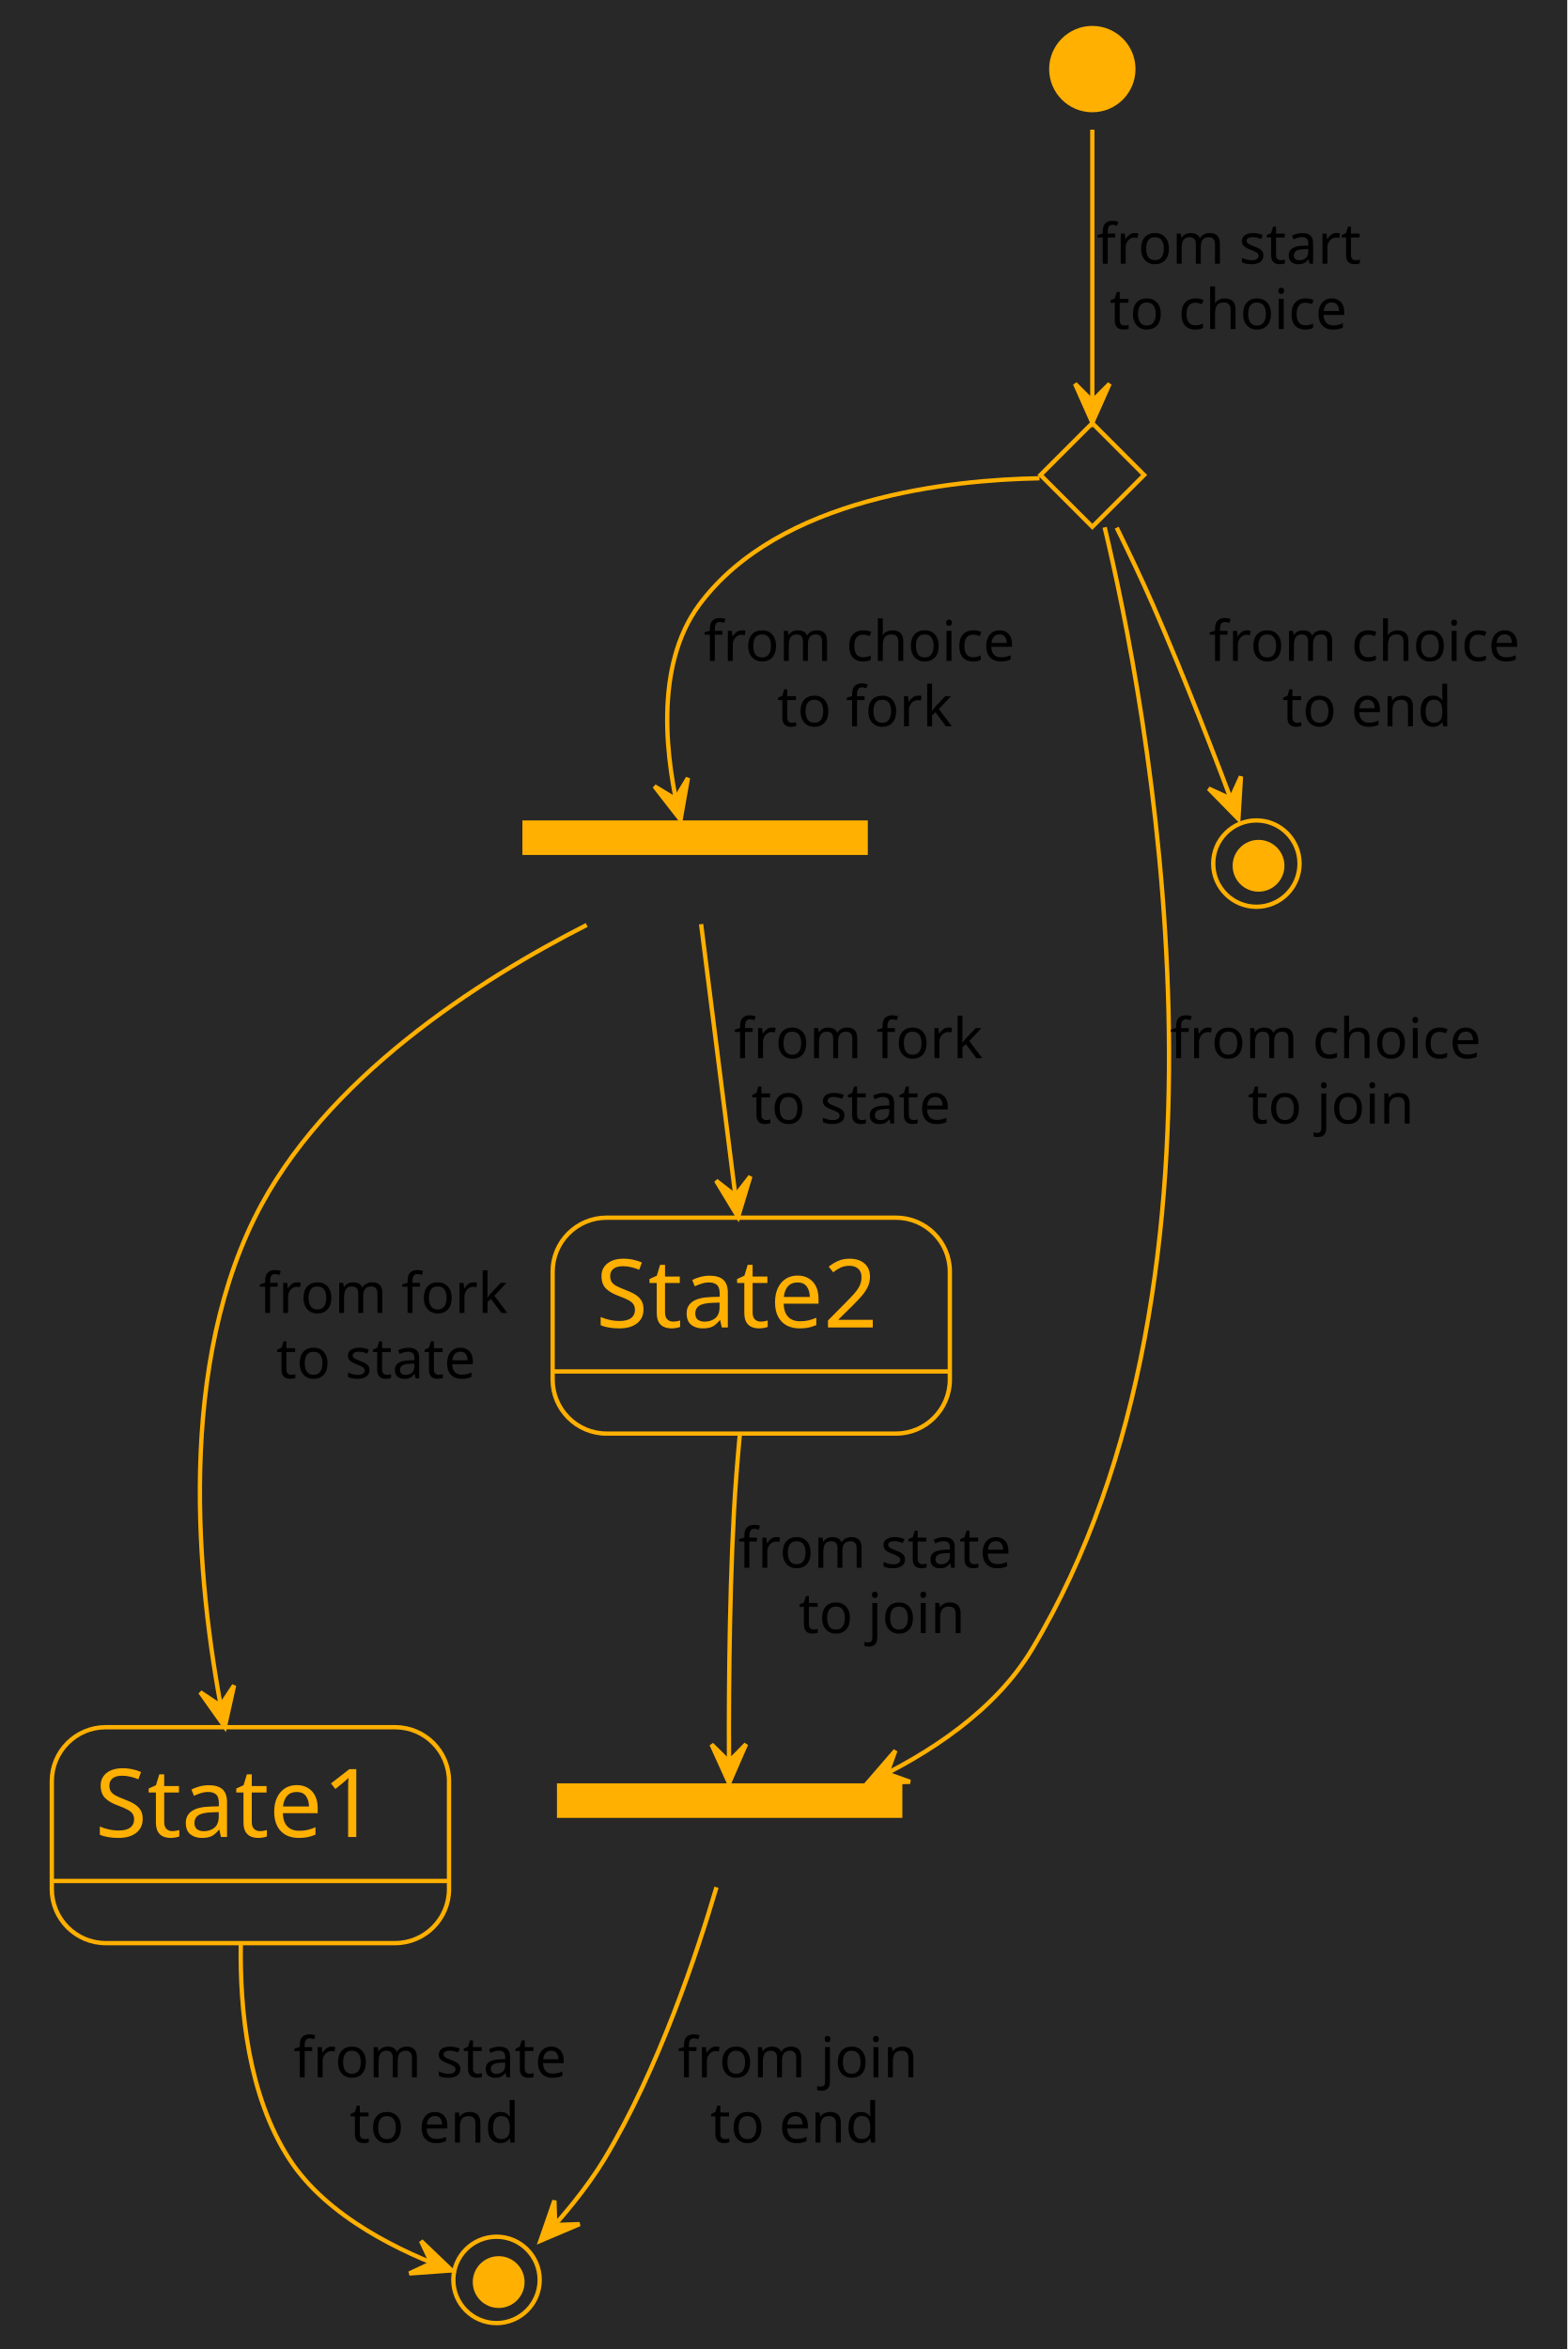
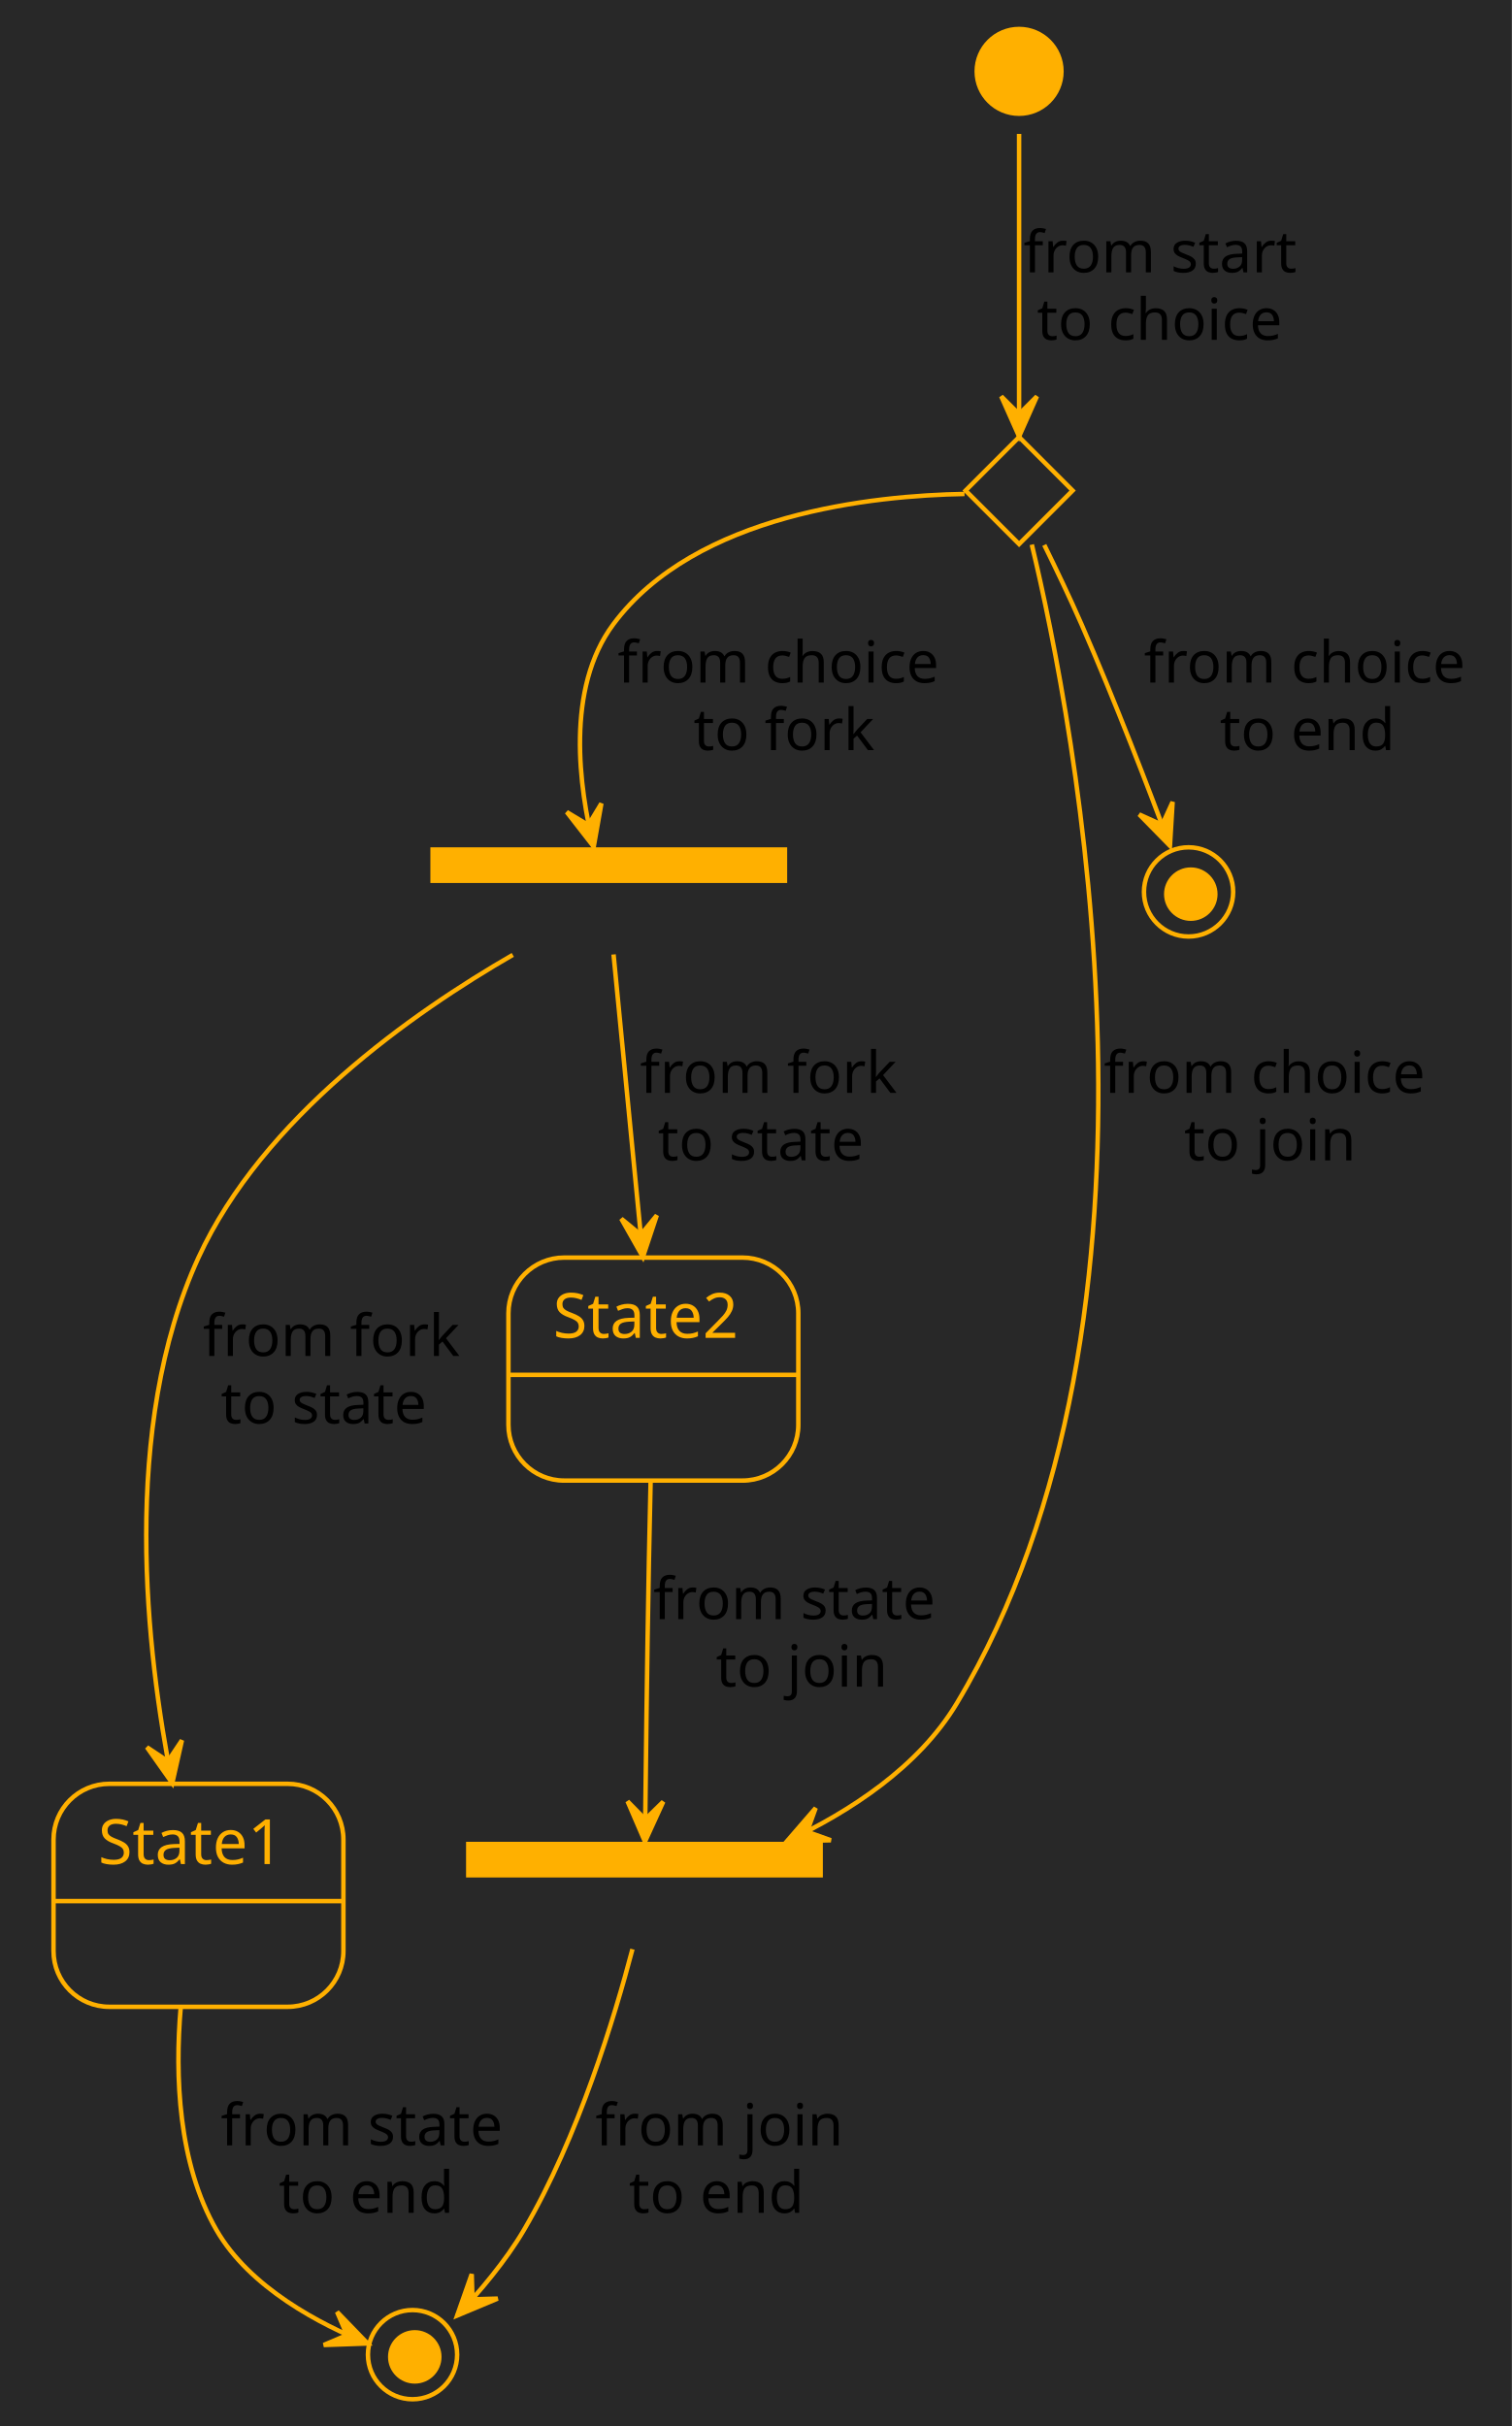
- <svg xmlns="http://www.w3.org/2000/svg" contentStyleType="text/css" height="544px" preserveAspectRatio="none" style="width:363px;height:544px;background:#282828;" version="1.1" viewBox="0 0 363 544" width="363px" zoomAndPan="magnify">
+ <svg xmlns="http://www.w3.org/2000/svg" contentStyleType="text/css" height="544px" preserveAspectRatio="none" style="width:339px;height:544px;background:#282828;" version="1.1" viewBox="0 0 339 544" width="339px" zoomAndPan="magnify">
  <defs />
  <g>
-     <rect fill="#282828" height="544" style="stroke:none;stroke-width:1.0;" width="363" x="0" y="0" />
+     <rect fill="#282828" height="544" style="stroke:none;stroke-width:1.0;" width="339" x="0" y="0" />
    <g id="elem_choice1">
-       <polygon fill="#282828" points="253,98,265,110,253,122,241,110,253,98" style="stroke:#FFB000;stroke-width:1.0;" />
+       <polygon fill="#282828" points="228.5,98,240.5,110,228.5,122,216.5,110,228.5,98" style="stroke:#FFB000;stroke-width:1.0;" />
    </g>
-     <rect fill="#FFB000" height="8" style="stroke:none;stroke-width:1.0;" width="80" x="121" y="190" />
-     <rect fill="#FFB000" height="8" style="stroke:none;stroke-width:1.0;" width="80" x="129" y="413" />
-     <ellipse cx="291" cy="200" fill="none" rx="10" ry="10" style="stroke:#FFB000;stroke-width:1.0;" />
-     <ellipse cx="291.5" cy="200.5" fill="#FFB000" rx="6" ry="6" style="stroke:none;stroke-width:1.0;" />
-     <ellipse cx="253" cy="16" fill="#FFB000" rx="10" ry="10" style="stroke:none;stroke-width:1.0;" />
+     <rect fill="#FFB000" height="8" style="stroke:none;stroke-width:1.0;" width="80" x="96.5" y="190" />
+     <rect fill="#FFB000" height="8" style="stroke:none;stroke-width:1.0;" width="80" x="104.5" y="413" />
+     <ellipse cx="266.5" cy="200" fill="none" rx="10" ry="10" style="stroke:#FFB000;stroke-width:1.0;" />
+     <ellipse cx="267" cy="200.5" fill="#FFB000" rx="6" ry="6" style="stroke:none;stroke-width:1.0;" />
+     <ellipse cx="228.5" cy="16" fill="#FFB000" rx="10" ry="10" style="stroke:none;stroke-width:1.0;" />
    <g id="State1">
-       <rect fill="#282828" height="50" rx="12.5" ry="12.5" style="stroke:#FFB000;stroke-width:1.0;" width="92" x="12" y="400" />
-       <line style="stroke:#FFB000;stroke-width:1.0;" x1="12" x2="104" y1="435.609" y2="435.609" />
-       <text fill="#FFB000" font-family="Verdana" font-size="22" lengthAdjust="spacing" textLength="72" x="22" y="425.421">State1</text>
+       <rect fill="#282828" height="50" rx="12.5" ry="12.5" style="stroke:#FFB000;stroke-width:1.0;" width="65" x="12" y="400" />
+       <line style="stroke:#FFB000;stroke-width:1.0;" x1="12" x2="77" y1="426.297" y2="426.297" />
+       <text fill="#FFB000" font-family="Verdana" font-size="14" lengthAdjust="spacing" textLength="45" x="22" y="417.995">State1</text>
    </g>
    <g id="State2">
-       <rect fill="#282828" height="50" rx="12.5" ry="12.5" style="stroke:#FFB000;stroke-width:1.0;" width="92" x="128" y="282" />
-       <line style="stroke:#FFB000;stroke-width:1.0;" x1="128" x2="220" y1="317.609" y2="317.609" />
-       <text fill="#FFB000" font-family="Verdana" font-size="22" lengthAdjust="spacing" textLength="72" x="138" y="307.421">State2</text>
+       <rect fill="#282828" height="50" rx="12.5" ry="12.5" style="stroke:#FFB000;stroke-width:1.0;" width="65" x="114" y="282" />
+       <line style="stroke:#FFB000;stroke-width:1.0;" x1="114" x2="179" y1="308.297" y2="308.297" />
+       <text fill="#FFB000" font-family="Verdana" font-size="14" lengthAdjust="spacing" textLength="45" x="124" y="299.995">State2</text>
    </g>
-     <ellipse cx="115" cy="528" fill="none" rx="10" ry="10" style="stroke:#FFB000;stroke-width:1.0;" />
-     <ellipse cx="115.5" cy="528.5" fill="#FFB000" rx="6" ry="6" style="stroke:none;stroke-width:1.0;" />
-     <path d="M253,30.036 C253,47.309 253,80.545 253,97.874 " fill="none" style="stroke:#FFB000;stroke-width:1.0;" />
-     <polygon fill="#FFB000" points="253,97.874,257,88.874,253,92.874,249,88.874,253,97.874" style="stroke:#FFB000;stroke-width:1.0;" />
-     <text fill="#000000" font-family="Verdana" font-size="13" lengthAdjust="spacing" textLength="64" x="254" y="61.067">from start</text>
-     <text fill="#000000" font-family="Verdana" font-size="13" lengthAdjust="spacing" textLength="58" x="257" y="76.2">to choice</text>
-     <path d="M240.763,110.762 C220.529,111.112 180.501,115.117 162,140 C151.256,154.45 154.341,176.608 157.625,189.865 " fill="none" style="stroke:#FFB000;stroke-width:1.0;" />
-     <polygon fill="#FFB000" points="157.625,189.865,159.344,180.167,156.423,185.012,151.578,182.091,157.625,189.865" style="stroke:#FFB000;stroke-width:1.0;" />
-     <text fill="#000000" font-family="Verdana" font-size="13" lengthAdjust="spacing" textLength="75" x="163" y="153.067">from choice</text>
-     <text fill="#000000" font-family="Verdana" font-size="13" lengthAdjust="spacing" textLength="41" x="180" y="168.2">to fork</text>
-     <path d="M255.855,122.12 C265.223,161.196 291.527,294.569 239,382 C230.461,396.214 215.105,406.208 200.948,412.871 " fill="none" style="stroke:#FFB000;stroke-width:1.0;" />
-     <polygon fill="#FFB000" points="200.948,412.871,210.794,412.658,205.472,410.742,207.388,405.419,200.948,412.871" style="stroke:#FFB000;stroke-width:1.0;" />
-     <text fill="#000000" font-family="Verdana" font-size="13" lengthAdjust="spacing" textLength="75" x="271" y="245.067">from choice</text>
-     <text fill="#000000" font-family="Verdana" font-size="13" lengthAdjust="spacing" textLength="39" x="289" y="260.2">to join</text>
-     <path d="M258.65,122.202 C261.283,127.547 264.401,134.058 267,140 C274.479,157.1 282.225,177.325 286.827,189.653 " fill="none" style="stroke:#FFB000;stroke-width:1.0;" />
-     <polygon fill="#FFB000" points="286.827,189.653,287.427,179.823,285.078,184.969,279.932,182.62,286.827,189.653" style="stroke:#FFB000;stroke-width:1.0;" />
-     <text fill="#000000" font-family="Verdana" font-size="13" lengthAdjust="spacing" textLength="75" x="280" y="153.067">from choice</text>
-     <text fill="#000000" font-family="Verdana" font-size="13" lengthAdjust="spacing" textLength="41" x="297" y="168.2">to end</text>
-     <path d="M135.892,214.21 C111.211,226.764 74.991,249.678 59,282 C40.306,319.786 46.14,370.45 52.075,399.929 " fill="none" style="stroke:#FFB000;stroke-width:1.0;" />
-     <polygon fill="#FFB000" points="52.075,399.929,54.22,390.316,51.088,395.027,46.377,391.895,52.075,399.929" style="stroke:#FFB000;stroke-width:1.0;" />
-     <text fill="#000000" font-family="Verdana" font-size="13" lengthAdjust="spacing" textLength="58" x="60" y="304.067">from fork</text>
-     <text fill="#000000" font-family="Verdana" font-size="13" lengthAdjust="spacing" textLength="50" x="64" y="319.2">to state</text>
-     <path d="M162.391,214.023 C164.422,230.111 168.249,260.435 170.953,281.859 " fill="none" style="stroke:#FFB000;stroke-width:1.0;" />
-     <polygon fill="#FFB000" points="170.953,281.859,173.795,272.429,170.327,276.899,165.858,273.431,170.953,281.859" style="stroke:#FFB000;stroke-width:1.0;" />
-     <text fill="#000000" font-family="Verdana" font-size="13" lengthAdjust="spacing" textLength="58" x="170" y="245.067">from fork</text>
-     <text fill="#000000" font-family="Verdana" font-size="13" lengthAdjust="spacing" textLength="50" x="174" y="260.2">to state</text>
-     <path d="M171.337,332.405 C170.802,338.168 170.31,344.295 170,350 C168.788,372.323 168.762,398.487 168.869,412.958 " fill="none" style="stroke:#FFB000;stroke-width:1.0;" />
-     <polygon fill="#FFB000" points="168.869,412.958,172.802,403.928,168.832,407.958,164.802,403.988,168.869,412.958" style="stroke:#FFB000;stroke-width:1.0;" />
-     <text fill="#000000" font-family="Verdana" font-size="13" lengthAdjust="spacing" textLength="67" x="171" y="363.067">from state</text>
-     <text fill="#000000" font-family="Verdana" font-size="13" lengthAdjust="spacing" textLength="39" x="185" y="378.2">to join</text>
-     <path d="M55.771,450.136 C55.527,465.554 57.511,485.33 67,500 C75.778,513.57 93.355,521.735 104.628,525.799 " fill="none" style="stroke:#FFB000;stroke-width:1.0;" />
-     <polygon fill="#FFB000" points="104.628,525.799,97.518,518.984,99.925,524.104,94.805,526.51,104.628,525.799" style="stroke:#FFB000;stroke-width:1.0;" />
-     <text fill="#000000" font-family="Verdana" font-size="13" lengthAdjust="spacing" textLength="67" x="68" y="481.067">from state</text>
-     <text fill="#000000" font-family="Verdana" font-size="13" lengthAdjust="spacing" textLength="41" x="81" y="496.2">to end</text>
-     <path d="M165.947,437.07 C161.543,452.024 152.538,479.201 140,500 C135.882,506.832 130.131,513.631 125.184,518.927 " fill="none" style="stroke:#FFB000;stroke-width:1.0;" />
-     <polygon fill="#FFB000" points="125.184,518.927,134.251,515.081,128.597,515.273,128.405,509.619,125.184,518.927" style="stroke:#FFB000;stroke-width:1.0;" />
-     <text fill="#000000" font-family="Verdana" font-size="13" lengthAdjust="spacing" textLength="56" x="157" y="481.067">from join</text>
-     <text fill="#000000" font-family="Verdana" font-size="13" lengthAdjust="spacing" textLength="41" x="164.5" y="496.2">to end</text>
+     <ellipse cx="92.5" cy="528" fill="none" rx="10" ry="10" style="stroke:#FFB000;stroke-width:1.0;" />
+     <ellipse cx="93" cy="528.5" fill="#FFB000" rx="6" ry="6" style="stroke:none;stroke-width:1.0;" />
+     <path d="M228.5,30.036 C228.5,47.309 228.5,80.545 228.5,97.874 " fill="none" style="stroke:#FFB000;stroke-width:1.0;" />
+     <polygon fill="#FFB000" points="228.5,97.874,232.5,88.874,228.5,92.874,224.5,88.874,228.5,97.874" style="stroke:#FFB000;stroke-width:1.0;" />
+     <text fill="#000000" font-family="Verdana" font-size="13" lengthAdjust="spacing" textLength="64" x="229.5" y="61.067">from start</text>
+     <text fill="#000000" font-family="Verdana" font-size="13" lengthAdjust="spacing" textLength="58" x="232.5" y="76.2">to choice</text>
+     <path d="M216.263,110.762 C196.029,111.112 156.001,115.117 137.5,140 C126.757,154.45 129.841,176.608 133.125,189.865 " fill="none" style="stroke:#FFB000;stroke-width:1.0;" />
+     <polygon fill="#FFB000" points="133.125,189.865,134.844,180.167,131.923,185.012,127.078,182.091,133.125,189.865" style="stroke:#FFB000;stroke-width:1.0;" />
+     <text fill="#000000" font-family="Verdana" font-size="13" lengthAdjust="spacing" textLength="75" x="138.5" y="153.067">from choice</text>
+     <text fill="#000000" font-family="Verdana" font-size="13" lengthAdjust="spacing" textLength="41" x="155.5" y="168.2">to fork</text>
+     <path d="M231.355,122.12 C240.722,161.196 267.027,294.569 214.5,382 C205.961,396.214 190.605,406.208 176.448,412.871 " fill="none" style="stroke:#FFB000;stroke-width:1.0;" />
+     <polygon fill="#FFB000" points="176.448,412.871,186.294,412.658,180.972,410.742,182.888,405.419,176.448,412.871" style="stroke:#FFB000;stroke-width:1.0;" />
+     <text fill="#000000" font-family="Verdana" font-size="13" lengthAdjust="spacing" textLength="75" x="247.5" y="245.067">from choice</text>
+     <text fill="#000000" font-family="Verdana" font-size="13" lengthAdjust="spacing" textLength="39" x="265.5" y="260.2">to join</text>
+     <path d="M234.15,122.202 C236.783,127.547 239.901,134.058 242.5,140 C249.979,157.1 257.725,177.325 262.327,189.653 " fill="none" style="stroke:#FFB000;stroke-width:1.0;" />
+     <polygon fill="#FFB000" points="262.327,189.653,262.927,179.823,260.578,184.969,255.432,182.62,262.327,189.653" style="stroke:#FFB000;stroke-width:1.0;" />
+     <text fill="#000000" font-family="Verdana" font-size="13" lengthAdjust="spacing" textLength="75" x="256.5" y="153.067">from choice</text>
+     <text fill="#000000" font-family="Verdana" font-size="13" lengthAdjust="spacing" textLength="41" x="273.5" y="168.2">to end</text>
+     <path d="M114.979,214.119 C92.616,227.028 58.913,250.626 44.5,282 C26.953,320.195 32.779,370.501 38.628,399.843 " fill="none" style="stroke:#FFB000;stroke-width:1.0;" />
+     <polygon fill="#FFB000" points="38.628,399.843,40.792,390.235,37.651,394.94,32.946,391.799,38.628,399.843" style="stroke:#FFB000;stroke-width:1.0;" />
+     <text fill="#000000" font-family="Verdana" font-size="13" lengthAdjust="spacing" textLength="58" x="45.5" y="304.067">from fork</text>
+     <text fill="#000000" font-family="Verdana" font-size="13" lengthAdjust="spacing" textLength="50" x="49.5" y="319.2">to state</text>
+     <path d="M137.57,214.023 C139.132,230.111 142.076,260.435 144.156,281.859 " fill="none" style="stroke:#FFB000;stroke-width:1.0;" />
+     <polygon fill="#FFB000" points="144.156,281.859,147.268,272.515,143.673,276.883,139.305,273.288,144.156,281.859" style="stroke:#FFB000;stroke-width:1.0;" />
+     <text fill="#000000" font-family="Verdana" font-size="13" lengthAdjust="spacing" textLength="58" x="143.5" y="245.067">from fork</text>
+     <text fill="#000000" font-family="Verdana" font-size="13" lengthAdjust="spacing" textLength="50" x="147.5" y="260.2">to state</text>
+     <path d="M145.876,332.429 C145.74,338.191 145.606,344.312 145.5,350 C145.083,372.352 144.771,398.506 144.614,412.967 " fill="none" style="stroke:#FFB000;stroke-width:1.0;" />
+     <polygon fill="#FFB000" points="144.614,412.967,148.711,404.011,144.668,407.967,140.712,403.924,144.614,412.967" style="stroke:#FFB000;stroke-width:1.0;" />
+     <text fill="#000000" font-family="Verdana" font-size="13" lengthAdjust="spacing" textLength="67" x="146.5" y="363.067">from state</text>
+     <text fill="#000000" font-family="Verdana" font-size="13" lengthAdjust="spacing" textLength="39" x="160.5" y="378.2">to join</text>
+     <path d="M40.512,450.212 C39.224,465.473 39.918,485.047 48.5,500 C55.969,513.013 71.926,521.255 82.43,525.498 " fill="none" style="stroke:#FFB000;stroke-width:1.0;" />
+     <polygon fill="#FFB000" points="82.43,525.498,75.583,518.418,77.794,523.625,72.587,525.836,82.43,525.498" style="stroke:#FFB000;stroke-width:1.0;" />
+     <text fill="#000000" font-family="Verdana" font-size="13" lengthAdjust="spacing" textLength="67" x="49.5" y="481.067">from state</text>
+     <text fill="#000000" font-family="Verdana" font-size="13" lengthAdjust="spacing" textLength="41" x="62.5" y="496.2">to end</text>
+     <path d="M141.807,437.081 C137.875,452.049 129.681,479.241 117.5,500 C113.396,506.994 107.525,513.909 102.505,519.23 " fill="none" style="stroke:#FFB000;stroke-width:1.0;" />
+     <polygon fill="#FFB000" points="102.505,519.23,111.59,515.429,105.936,515.593,105.771,509.939,102.505,519.23" style="stroke:#FFB000;stroke-width:1.0;" />
+     <text fill="#000000" font-family="Verdana" font-size="13" lengthAdjust="spacing" textLength="56" x="133.5" y="481.067">from join</text>
+     <text fill="#000000" font-family="Verdana" font-size="13" lengthAdjust="spacing" textLength="41" x="141" y="496.2">to end</text>
  </g>
</svg>
